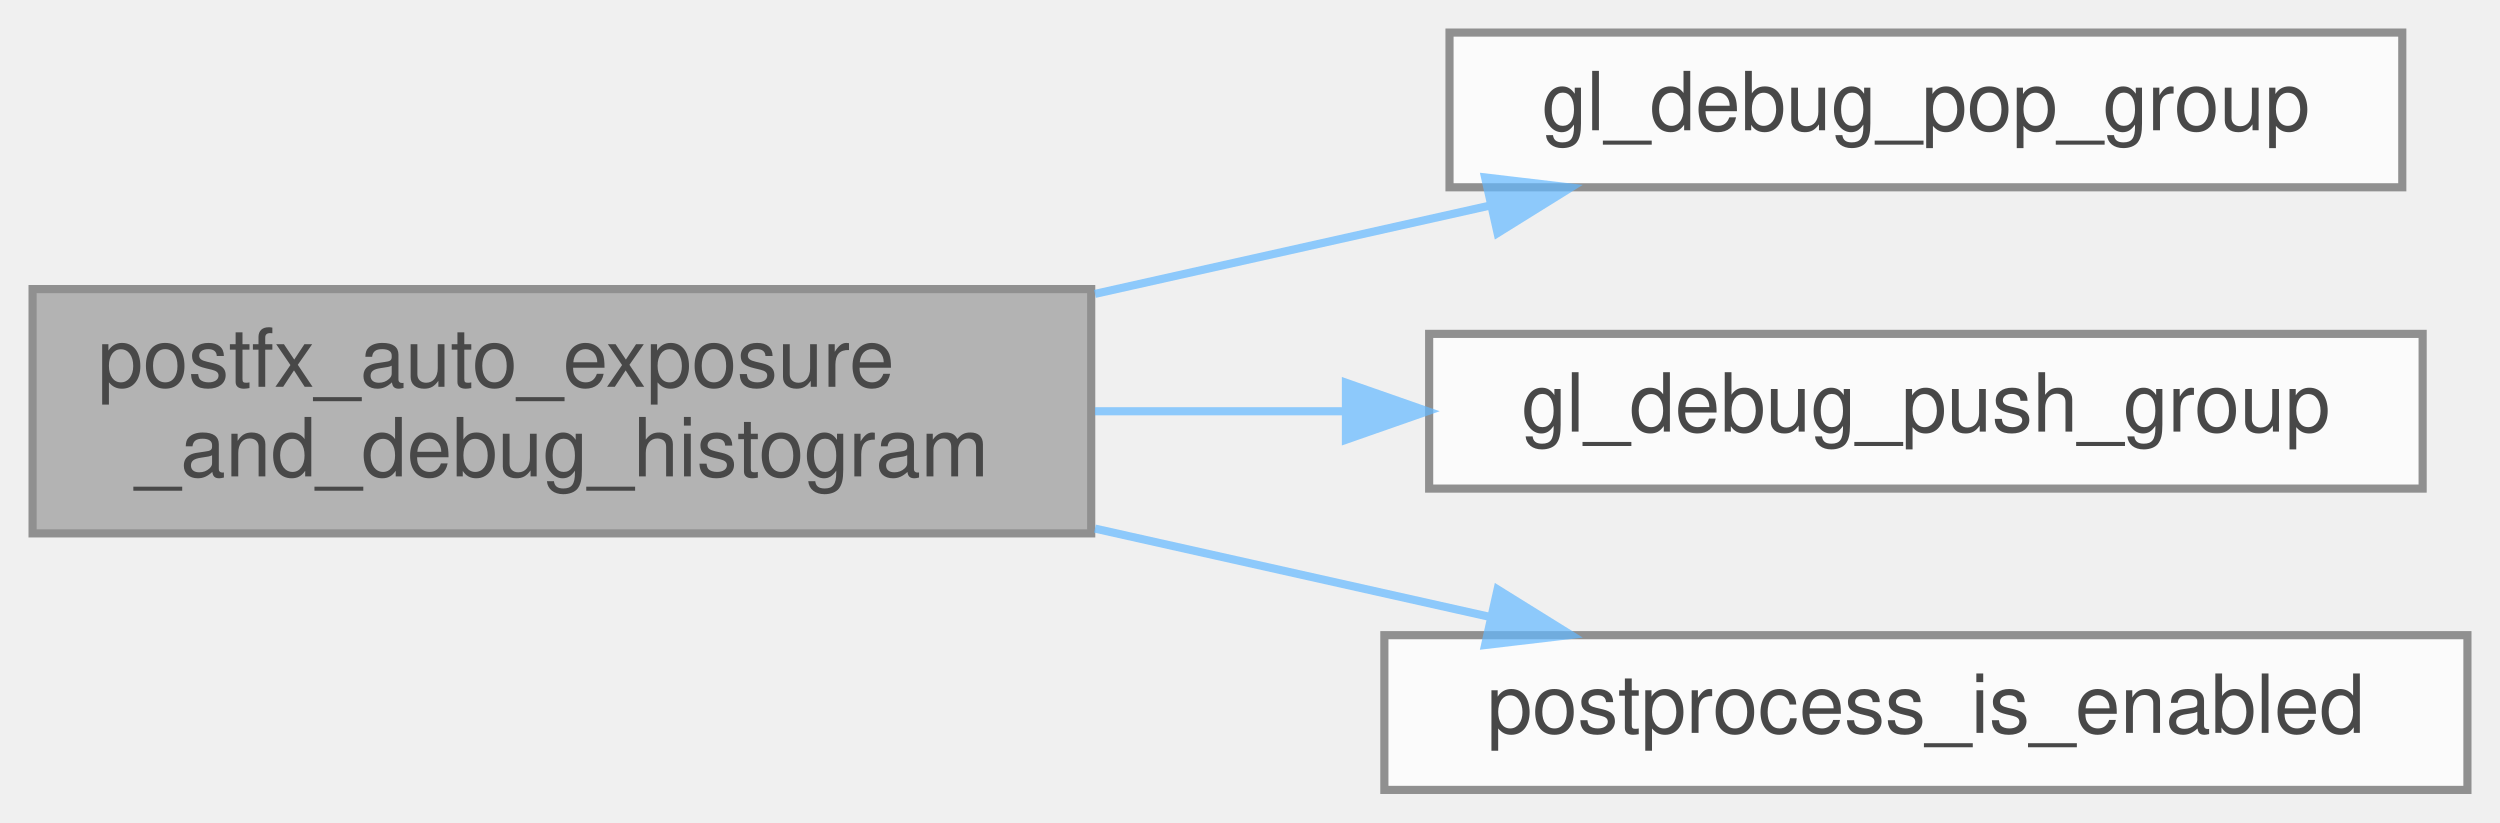
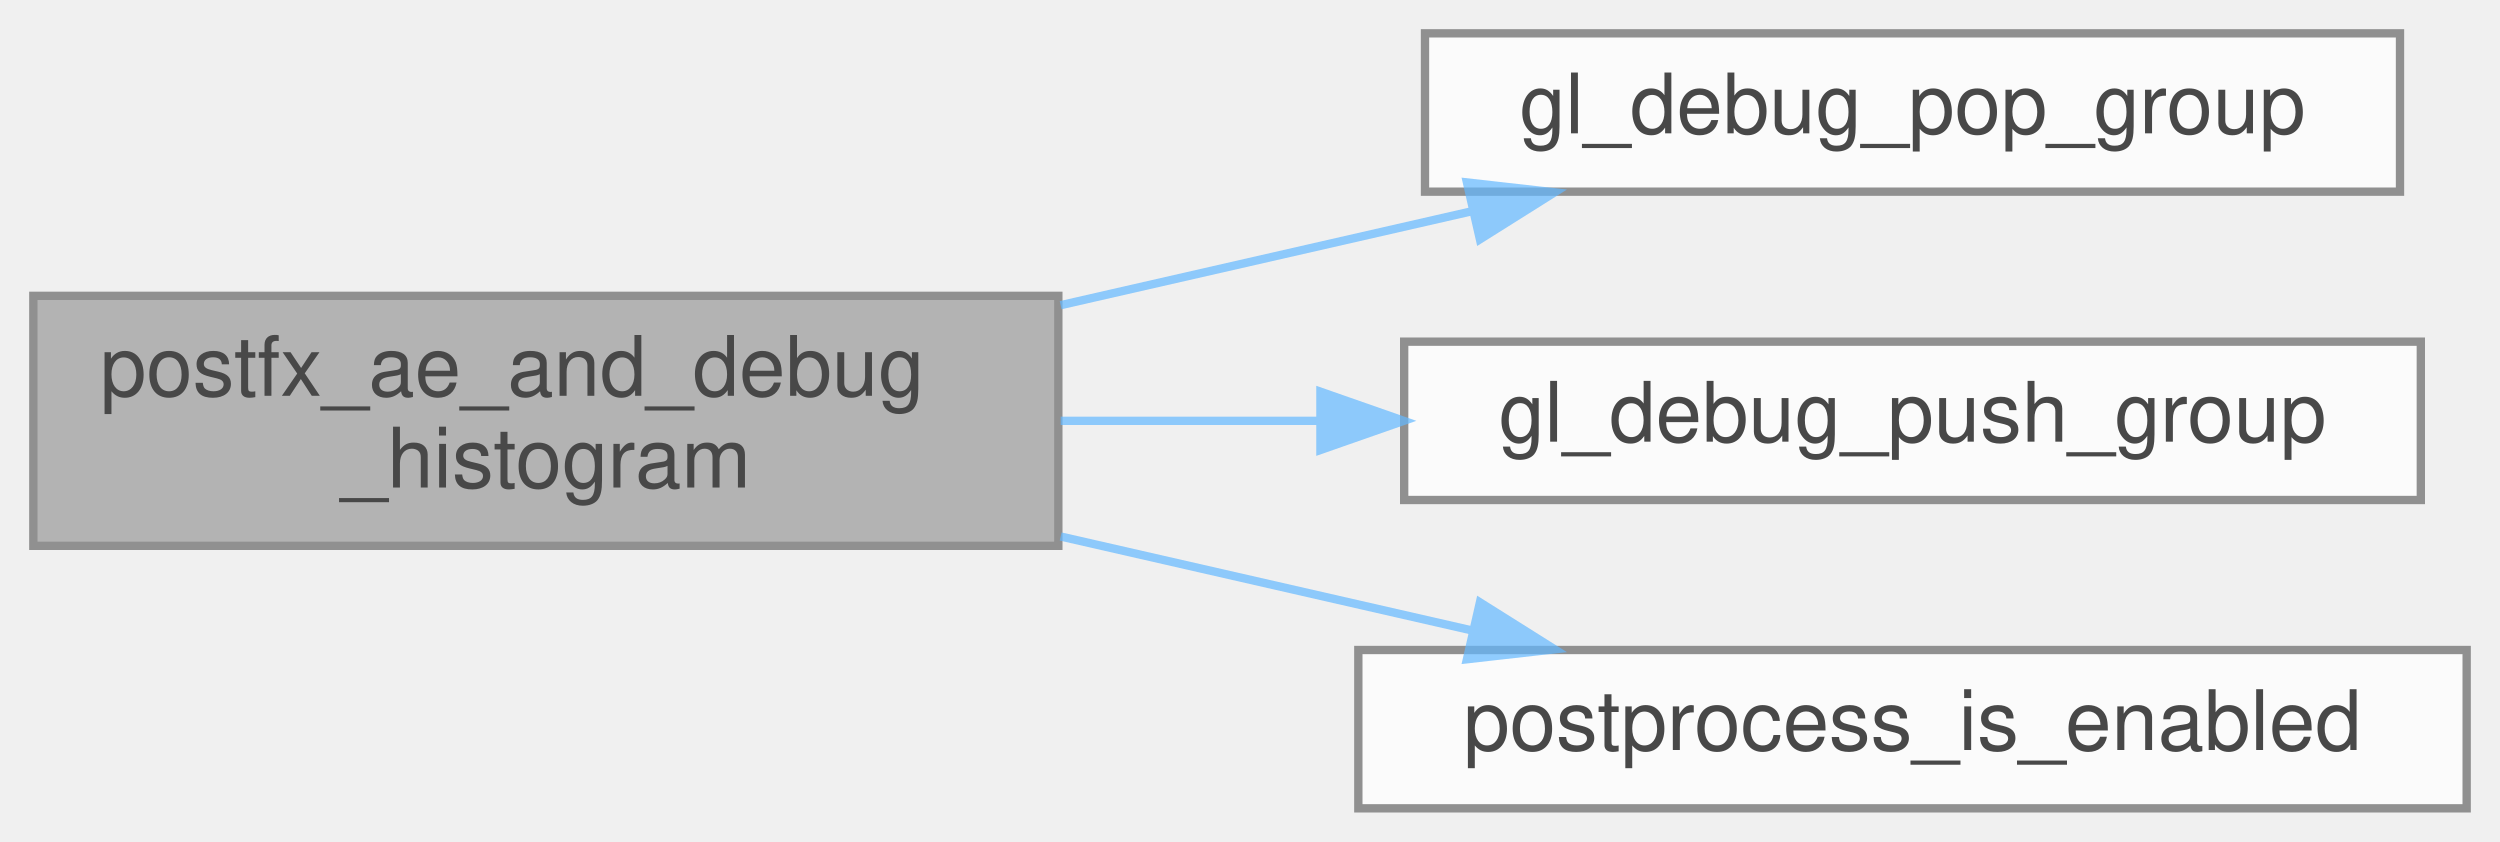
- <svg xmlns="http://www.w3.org/2000/svg" xmlns:xlink="http://www.w3.org/1999/xlink" width="307pt" height="101pt" viewBox="0.00 0.00 307.00 101.00">
+ <svg xmlns="http://www.w3.org/2000/svg" xmlns:xlink="http://www.w3.org/1999/xlink" width="300pt" height="101pt" viewBox="0.00 0.00 300.00 101.00">
  <svg id="main" version="1.1" xml:space="preserve">
    <style type="text/css">
.node, .edge {opacity: 0.7;}
.node.selected, .edge.selected {opacity: 1;}
.edge:hover path { stroke: red; }
.edge:hover polygon { stroke: red; fill: red; }
</style>
    <svg id="graph" class="graph">
      <g id="graph0" class="graph" transform="scale(1 1) rotate(0) translate(4 97)">
        <g id="Node000001" class="node">
          <g id="a_Node000001">
            <a xlink:title=" ">
-               <polygon fill="#999999" stroke="#666666" points="130,-61.5 0,-61.5 0,-31.5 130,-31.5 130,-61.5" />
-               <text text-anchor="start" x="8" y="-49.5" font-family="Helvetica,sans-Serif" font-size="10.00">postfx_auto_exposure</text>
-               <text text-anchor="middle" x="65" y="-38.5" font-family="Helvetica,sans-Serif" font-size="10.00">_and_debug_histogram</text>
+               <polygon fill="#999999" stroke="#666666" points="123,-61.5 0,-61.5 0,-31.5 123,-31.5 123,-61.5" />
+               <text text-anchor="start" x="8" y="-49.5" font-family="Helvetica,sans-Serif" font-size="10.00">postfx_ae_and_debug</text>
+               <text text-anchor="middle" x="61.5" y="-38.5" font-family="Helvetica,sans-Serif" font-size="10.00">_histogram</text>
            </a>
          </g>
        </g>
        <g id="Node000002" class="node">
          <g id="a_Node000002">
            <a xlink:href="gl__debug_8c.html#a25be2ee4e0a9571435ad48c51f93da8a" target="_top" xlink:title="Pop the current debug group from the OpenGL debug stack.">
-               <polygon fill="white" stroke="#666666" points="291,-93 174,-93 174,-74 291,-74 291,-93" />
-               <text text-anchor="middle" x="232.5" y="-81" font-family="Helvetica,sans-Serif" font-size="10.00">gl_debug_pop_group</text>
+               <polygon fill="white" stroke="#666666" points="284,-93 167,-93 167,-74 284,-74 284,-93" />
+               <text text-anchor="middle" x="225.5" y="-81" font-family="Helvetica,sans-Serif" font-size="10.00">gl_debug_pop_group</text>
            </a>
          </g>
        </g>
        <g id="edge1_Node000001_Node000002" class="edge">
          <g id="a_edge1_Node000001_Node000002">
            <a xlink:title=" ">
-               <path fill="none" stroke="#63b8ff" d="M130.46,-60.91C146.54,-64.51 163.59,-68.32 179.02,-71.77" />
-               <polygon fill="#63b8ff" stroke="#63b8ff" points="178.37,-75.21 188.89,-73.97 179.9,-68.38 178.37,-75.21" />
+               <path fill="none" stroke="#63b8ff" d="M123.28,-60.38C139.49,-64.08 156.84,-68.05 172.53,-71.63" />
+               <polygon fill="#63b8ff" stroke="#63b8ff" points="172.03,-75.11 182.56,-73.92 173.59,-68.28 172.03,-75.11" />
            </a>
          </g>
        </g>
        <g id="Node000003" class="node">
          <g id="a_Node000003">
            <a xlink:href="gl__debug_8c.html#aab0f03e3f09521ffa3e714fd12c61cf4" target="_top" xlink:title="Push a named debug group onto the OpenGL debug stack.">
-               <polygon fill="white" stroke="#666666" points="293.5,-56 171.5,-56 171.5,-37 293.5,-37 293.5,-56" />
-               <text text-anchor="middle" x="232.5" y="-44" font-family="Helvetica,sans-Serif" font-size="10.00">gl_debug_push_group</text>
+               <polygon fill="white" stroke="#666666" points="286.5,-56 164.5,-56 164.5,-37 286.5,-37 286.5,-56" />
+               <text text-anchor="middle" x="225.5" y="-44" font-family="Helvetica,sans-Serif" font-size="10.00">gl_debug_push_group</text>
            </a>
          </g>
        </g>
        <g id="edge2_Node000001_Node000003" class="edge">
          <g id="a_edge2_Node000001_Node000003">
            <a xlink:title=" ">
-               <path fill="none" stroke="#63b8ff" d="M130.46,-46.5C140.53,-46.5 150.99,-46.5 161.19,-46.5" />
-               <polygon fill="#63b8ff" stroke="#63b8ff" points="161.28,-50 171.28,-46.5 161.28,-43 161.28,-50" />
+               <path fill="none" stroke="#63b8ff" d="M123.28,-46.5C133.38,-46.5 143.93,-46.5 154.24,-46.5" />
+               <polygon fill="#63b8ff" stroke="#63b8ff" points="154.45,-50 164.45,-46.5 154.45,-43 154.45,-50" />
            </a>
          </g>
        </g>
        <g id="Node000004" class="node">
          <g id="a_Node000004">
            <a xlink:href="postprocess__setters_8c.html#af9163a0102d9d7b05ae4c091b9358f9f" target="_top" xlink:title="Returns true if an effect is currently active.">
-               <polygon fill="white" stroke="#666666" points="299,-19 166,-19 166,0 299,0 299,-19" />
-               <text text-anchor="middle" x="232.5" y="-7" font-family="Helvetica,sans-Serif" font-size="10.00">postprocess_is_enabled</text>
+               <polygon fill="white" stroke="#666666" points="292,-19 159,-19 159,0 292,0 292,-19" />
+               <text text-anchor="middle" x="225.5" y="-7" font-family="Helvetica,sans-Serif" font-size="10.00">postprocess_is_enabled</text>
            </a>
          </g>
        </g>
        <g id="edge3_Node000001_Node000004" class="edge">
          <g id="a_edge3_Node000001_Node000004">
            <a xlink:title=" ">
-               <path fill="none" stroke="#63b8ff" d="M130.46,-32.09C146.54,-28.49 163.59,-24.68 179.02,-21.23" />
-               <polygon fill="#63b8ff" stroke="#63b8ff" points="179.9,-24.62 188.89,-19.03 178.37,-17.79 179.9,-24.62" />
+               <path fill="none" stroke="#63b8ff" d="M123.28,-32.62C139.49,-28.92 156.84,-24.95 172.53,-21.37" />
+               <polygon fill="#63b8ff" stroke="#63b8ff" points="173.59,-24.72 182.56,-19.08 172.03,-17.89 173.59,-24.72" />
            </a>
          </g>
        </g>
      </g>
    </svg>
  </svg>
  <style type="text/css">

[data-mouse-over-selected='false'] { opacity: 0.7; }
[data-mouse-over-selected='true']  { opacity: 1.0; }

</style>
</svg>
